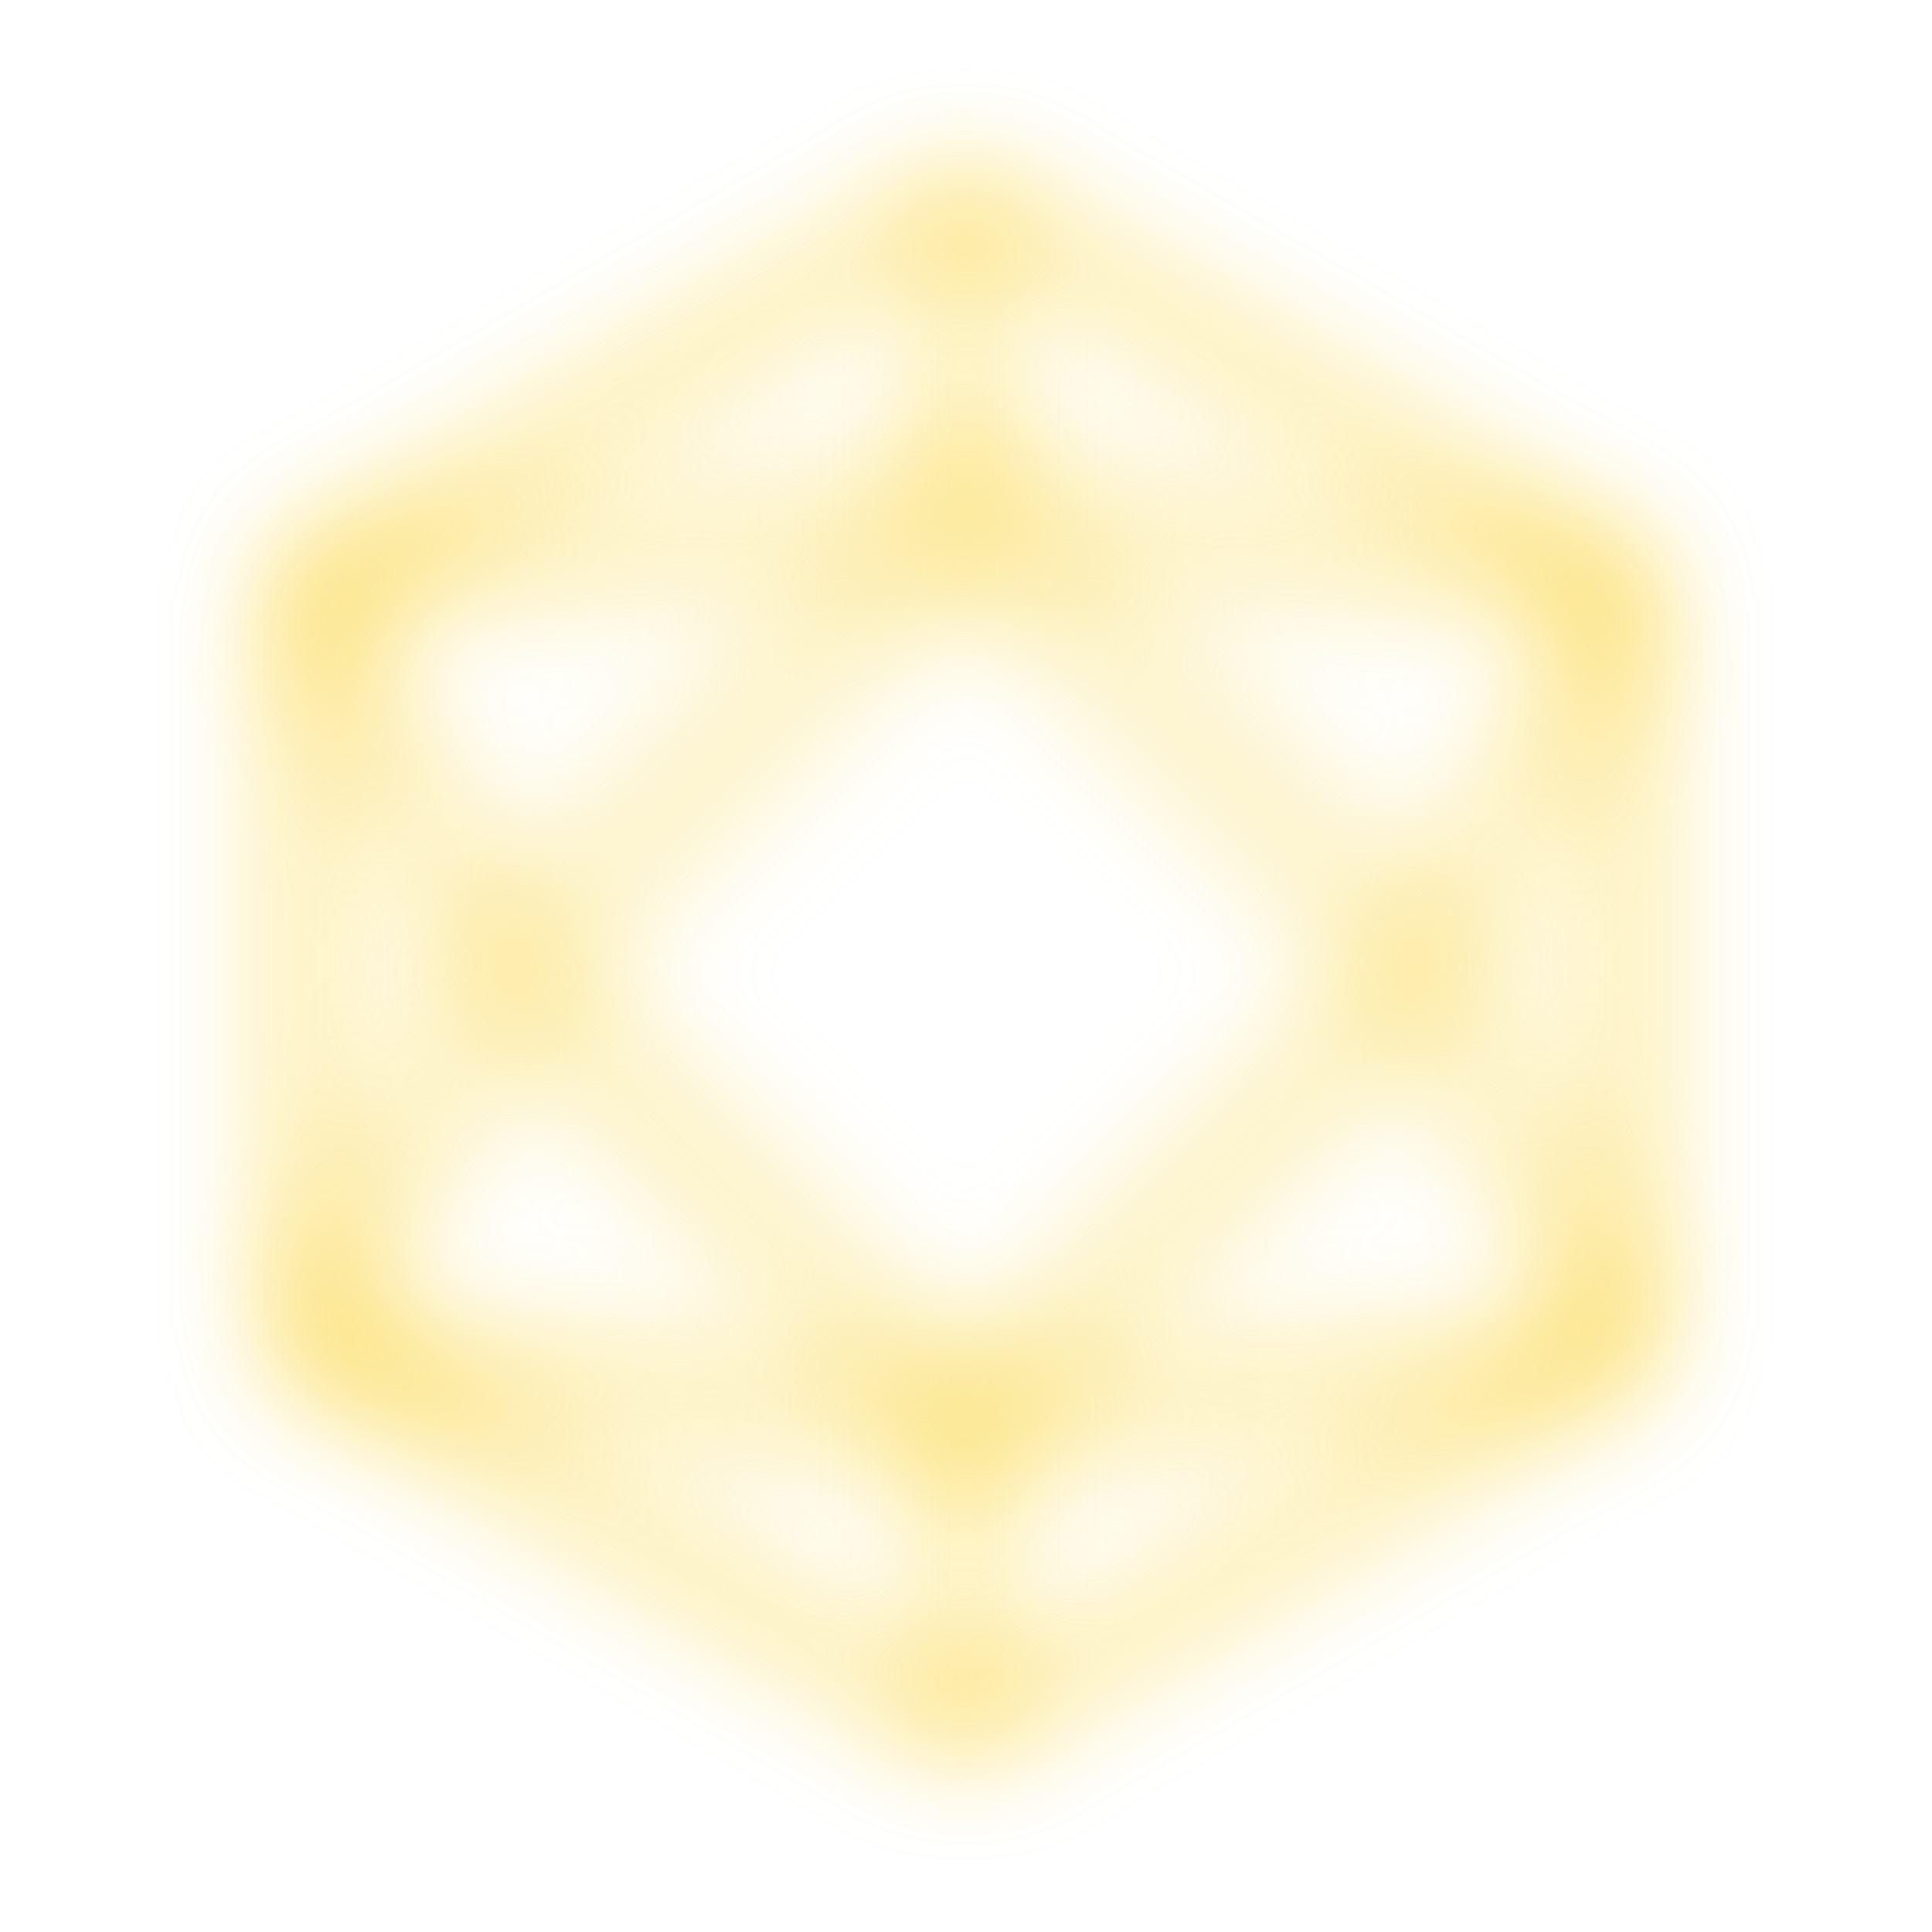
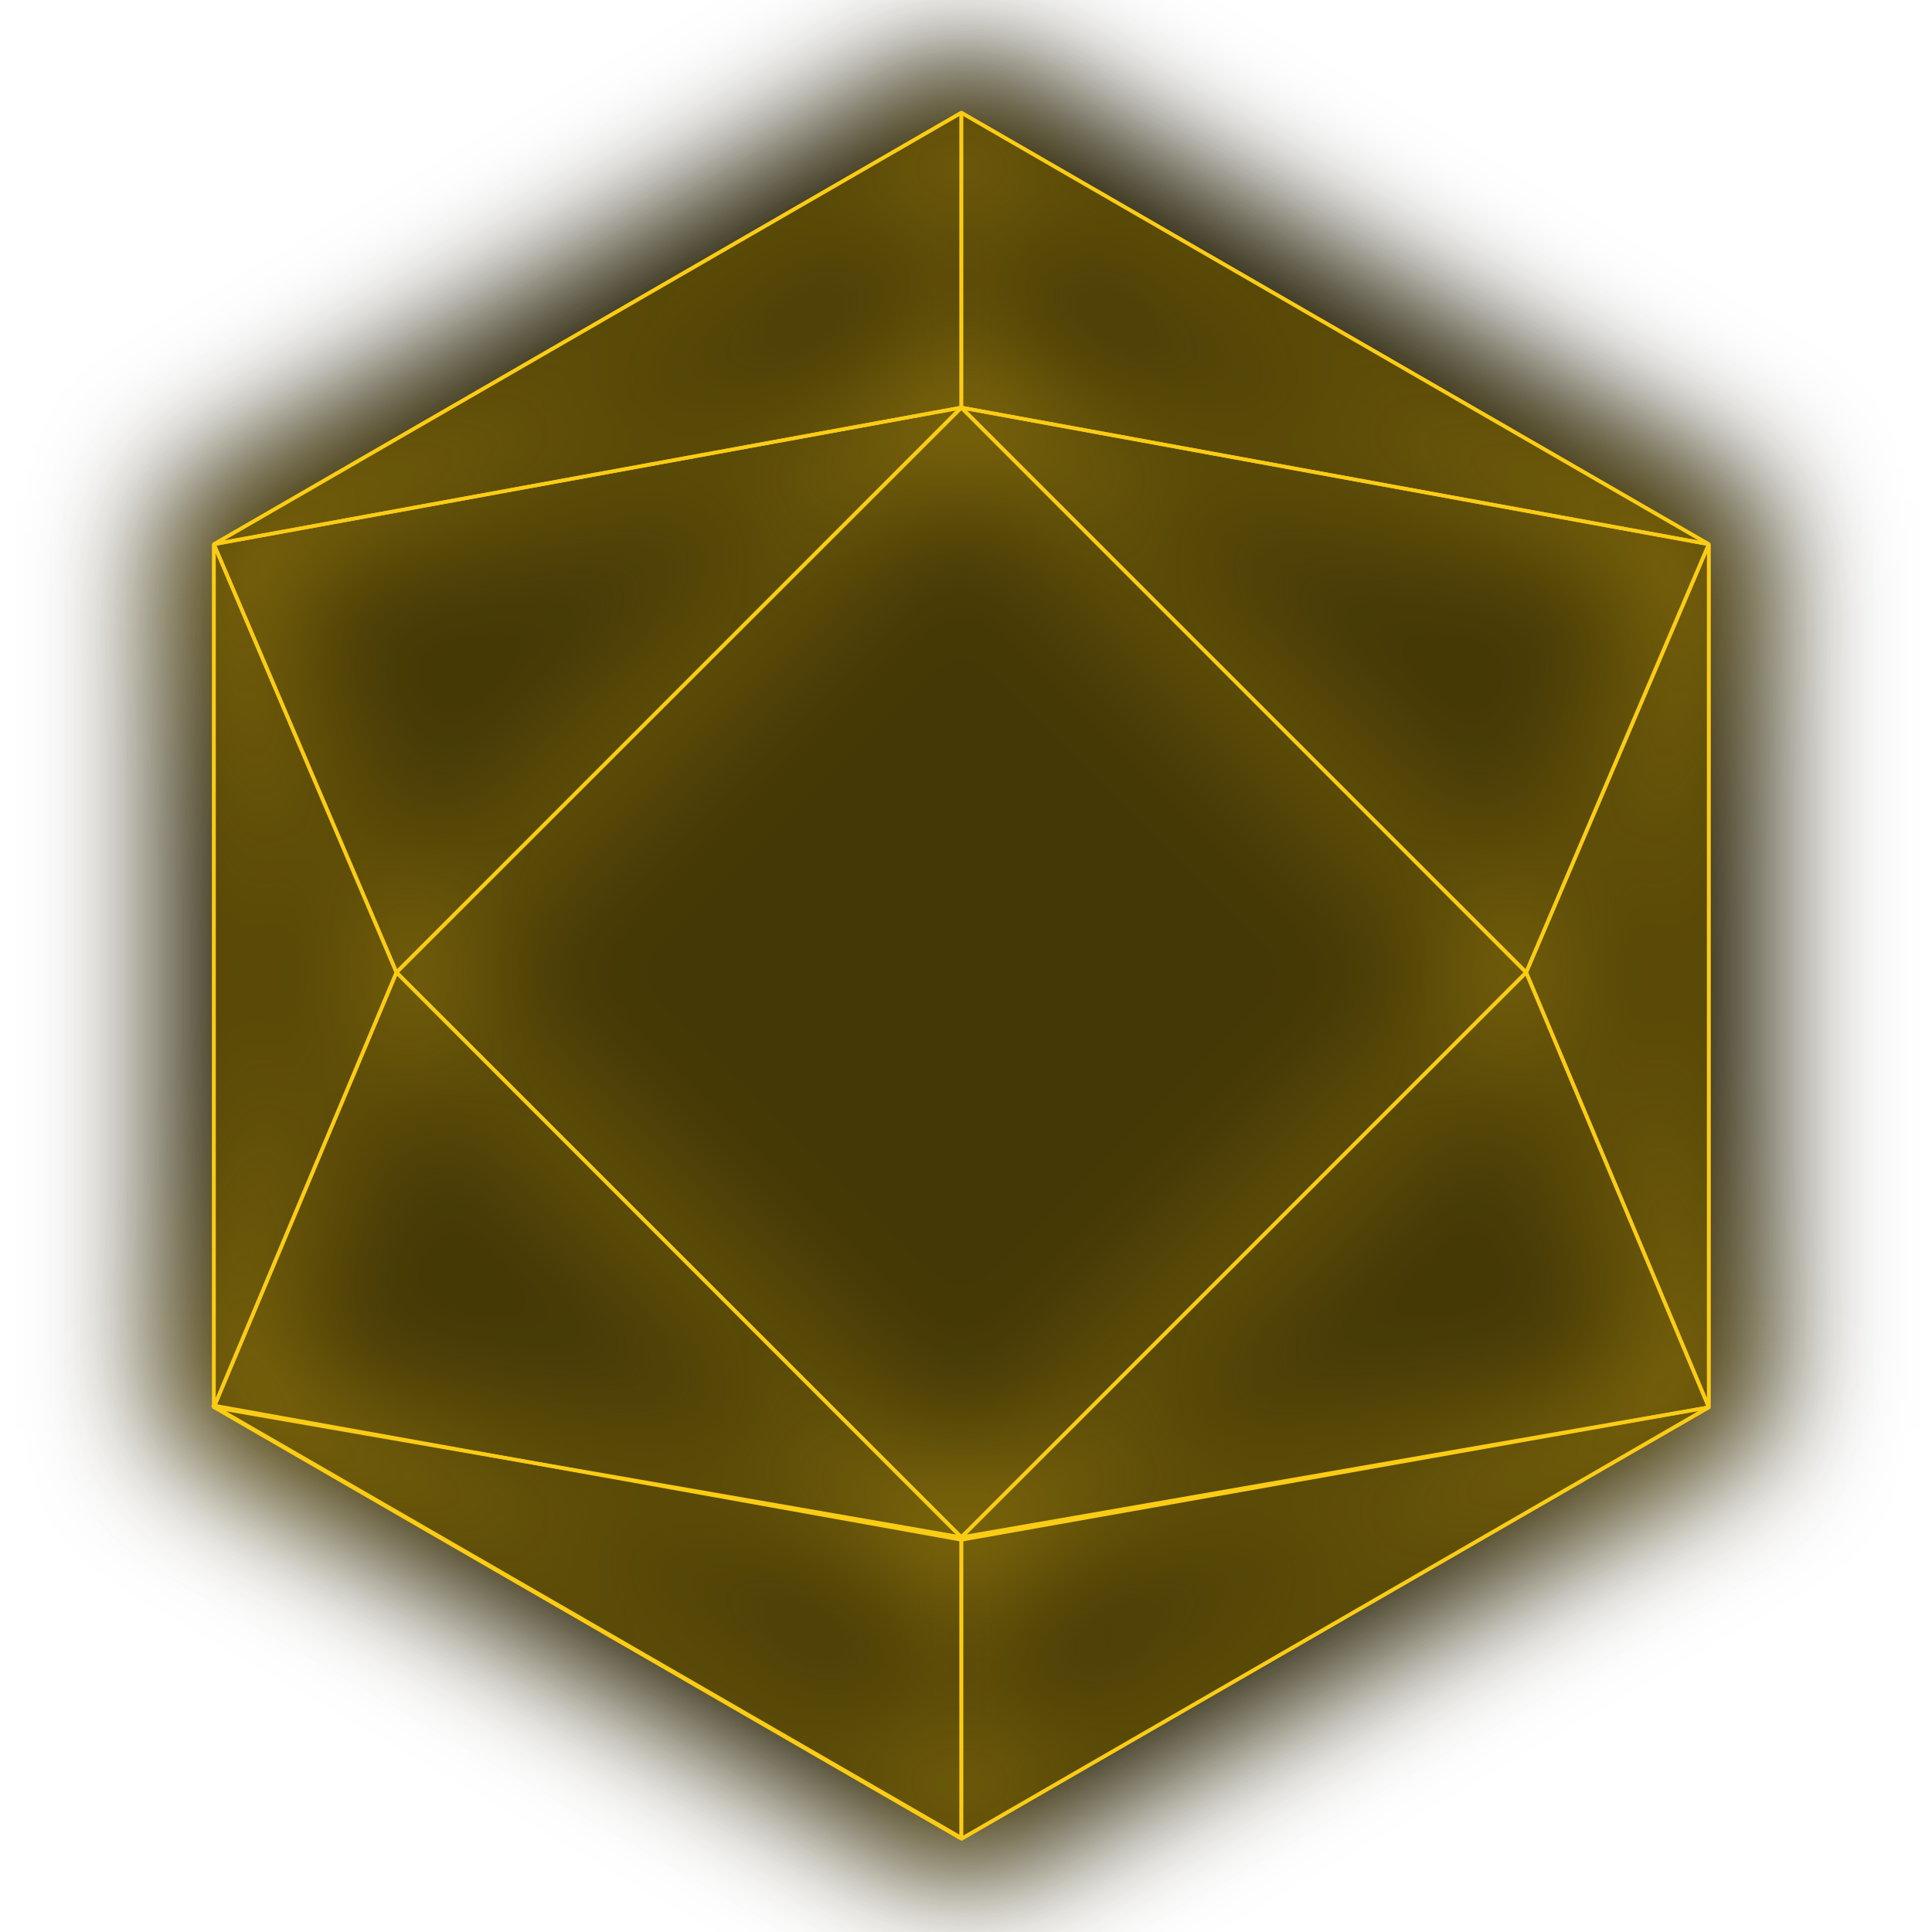
- <svg xmlns="http://www.w3.org/2000/svg" width="600" height="600" viewBox="0 0 158.75 158.75" version="1.1" id="svg1">
+ <svg xmlns="http://www.w3.org/2000/svg" width="630" height="630" viewBox="0 0 140.64 140.64" version="1.1" id="svg1">
  <defs id="defs1">
    <linearGradient id="swatch91">
      <stop style="stop-color:#facc15;stop-opacity:1;" offset="0" id="stop91" />
    </linearGradient>
    <filter style="color-interpolation-filters:sRGB" id="filter121" x="-0.11" y="-0.095" width="1.22" height="1.19">
      <feGaussianBlur stdDeviation="5.654" id="feGaussianBlur121" />
    </filter>
    <filter style="color-interpolation-filters:sRGB" id="filter122" x="-0.109" y="-0.096" width="1.219" height="1.193">
      <feGaussianBlur stdDeviation="4.723" id="feGaussianBlur122" />
    </filter>
+     <filter style="color-interpolation-filters:sRGB" id="filter1" x="-0.086" y="-0.099" width="1.171" height="1.197">
+       <feGaussianBlur stdDeviation="4.421" id="feGaussianBlur1" />
+     </filter>
  </defs>
-   <g id="layer1">
-     <g id="g23" style="display:inline;mix-blend-mode:color-burn;fill:#facc15;fill-opacity:0.15;fill-rule:nonzero" transform="translate(-30.61023,-36.38028)">
+   <g id="layer1" transform="translate(-23.57425,-9.232733)">
+     <circle style="display:none;fill:#000000;fill-opacity:1;stroke:none;stroke-width:1.116;stroke-linejoin:bevel;stroke-opacity:0.149" id="path4" cx="93.555" cy="79.553" r="70.32" />
+     <path style="display:none;fill:#facc15;fill-opacity:0.296;fill-rule:evenodd;stroke:#facc15;stroke-width:0.265;stroke-dasharray:none;stroke-opacity:1" id="path15-1" d="M 73.585,121.909 42.171,67.497 73.585,13.085 l 62.829,-10e-7 31.415,54.412 -31.415,54.412 z" transform="rotate(90,83.32046,94.16182)" />
+     <path style="display:inline;fill:#000000;fill-opacity:1;fill-rule:evenodd;stroke:#000000;stroke-width:0.265;stroke-dasharray:none;stroke-opacity:1" id="path15-1-3" d="M 73.585,121.909 42.171,67.497 73.585,13.085 l 62.829,-10e-7 31.415,54.412 -31.415,54.412 z" transform="rotate(90,92.8941,68.15812)" />
+     <path style="display:inline;fill:#000000;fill-opacity:1;fill-rule:evenodd;stroke:#000000;stroke-width:0.265;stroke-dasharray:none;stroke-opacity:1;filter:url(#filter1)" id="path15-1-2" d="M 73.585,121.909 42.171,67.497 73.585,13.085 l 62.829,-10e-7 31.415,54.412 -31.415,54.412 z" transform="matrix(0,1.065271,-1.065271,0,165.7968,-32.3008)" />
+     <g id="g23-7" transform="matrix(0.8353985,0,0,0.8353985,-2.273335,-14.52002)" style="display:none;mix-blend-mode:normal;fill:#facc15;fill-opacity:0.15;stroke:#facc15;stroke-opacity:0.149">
+       <path style="display:none;fill:#facc15;fill-opacity:0.15;fill-rule:evenodd;stroke:#facc15;stroke-width:0.265;stroke-dasharray:none;stroke-opacity:0.149" id="path15-3" d="M 73.585,121.909 42.171,67.497 73.585,13.085 l 62.829,-10e-7 31.415,54.412 -31.415,54.412 z" transform="rotate(90,83.32046,94.16182)" />
+       <path style="fill:#facc15;fill-opacity:0.15;stroke:#facc15;stroke-width:0.265;stroke-linejoin:bevel;stroke-dasharray:none;stroke-opacity:0.149" d="M 44.739,77.1 109.985,74.48 109.872,39.382 Z" id="path16-2" />
+       <path style="fill:#facc15;fill-opacity:0.15;stroke:#facc15;stroke-width:0.265;stroke-linejoin:bevel;stroke-dasharray:none;stroke-opacity:0.149" d="M 175.005,77.1 109.985,74.48 109.872,39.496 Z" id="path16-6-1" />
+       <path style="fill:#facc15;fill-opacity:0.15;stroke:#facc15;stroke-width:0.265;stroke-linecap:butt;stroke-linejoin:bevel;stroke-dasharray:none;stroke-opacity:0.149" d="m 175.005,152.309 -65.019,4.589 -0.113,32.923 z" id="path16-6-6-6" />
+       <path style="fill:#facc15;fill-opacity:0.15;stroke:#facc15;stroke-width:0.265;stroke-linejoin:bevel;stroke-dasharray:none;stroke-opacity:0.149" d="m 45.415,152.607 64.57,4.291 -0.113,32.923 z" id="path16-6-6-2-0" />
+       <path style="fill:#facc15;fill-opacity:0.15;stroke:#facc15;stroke-width:0.265;stroke-linejoin:bevel;stroke-dasharray:none;stroke-opacity:0.149" d="M 44.739,77.1 68.867,115.598 44.739,152.309 Z" id="path19-8" />
+       <path style="fill:#facc15;fill-opacity:0.15;stroke:#facc15;stroke-width:0.265;stroke-linejoin:bevel;stroke-dasharray:none;stroke-opacity:0.149" d="m 175.005,77.1 -23.901,38.498 23.901,36.711 z" id="path19-1-2" />
+       <rect style="fill:#facc15;fill-opacity:0.15;stroke:#facc15;stroke-width:0.266;stroke-linejoin:bevel;stroke-dasharray:none;stroke-opacity:0.149" id="rect19-4" width="58.15" height="58.15" x="130.436" y="-25.106" transform="rotate(45)" />
+       <path style="fill:#facc15;fill-opacity:0.15;stroke:#facc15;stroke-width:0.265;stroke-linecap:butt;stroke-linejoin:bevel;stroke-dasharray:none;stroke-opacity:0.149" d="M 44.739,77.1 109.985,74.48 68.867,115.598 Z" id="path20-5" />
+       <path style="fill:#facc15;fill-opacity:0.15;stroke:#facc15;stroke-width:0.265;stroke-linecap:butt;stroke-linejoin:bevel;stroke-dasharray:none;stroke-opacity:0.149" d="m 44.739,152.309 65.246,4.407 -41.118,-41.118 z" id="path21-3" />
+       <path style="fill:#facc15;fill-opacity:0.15;stroke:#facc15;stroke-width:0.265;stroke-linecap:butt;stroke-linejoin:bevel;stroke-dasharray:none;stroke-opacity:0.149" d="m 151.103,115.598 23.901,36.711 -65.019,4.407 z" id="path22-4" />
+       <path style="fill:#facc15;fill-opacity:0.15;stroke:#facc15;stroke-width:0.265;stroke-linecap:butt;stroke-linejoin:bevel;stroke-dasharray:none;stroke-opacity:0.149" d="m 109.985,74.48 65.019,2.621 -23.901,38.498 z" id="path23-9" />
+     </g>
+     <g id="g23-7-2" transform="matrix(0.8353985,0,0,0.8353985,-2.273333,-14.52035)" style="display:none;opacity:1;mix-blend-mode:normal;fill:none;fill-opacity:0.15;stroke:#facc15;stroke-width:1.584;stroke-dasharray:none;stroke-opacity:1;filter:url(#filter121)">
+       <path style="display:none;fill:none;fill-opacity:0.15;fill-rule:evenodd;stroke:#facc15;stroke-width:1.584;stroke-dasharray:none;stroke-opacity:1" id="path15-3-1" d="M 73.585,121.909 42.171,67.497 73.585,13.085 l 62.829,-10e-7 31.415,54.412 -31.415,54.412 z" transform="rotate(90,83.32046,94.16182)" />
+       <path style="fill:none;fill-opacity:0.15;stroke:#facc15;stroke-width:1.584;stroke-linejoin:bevel;stroke-dasharray:none;stroke-opacity:1" d="M 44.739,77.1 109.985,74.48 109.872,39.382 Z" id="path16-2-7" />
+       <path style="fill:none;fill-opacity:0.15;stroke:#facc15;stroke-width:1.584;stroke-linejoin:bevel;stroke-dasharray:none;stroke-opacity:1" d="M 175.005,77.1 109.985,74.48 109.872,39.496 Z" id="path16-6-1-1" />
+       <path style="fill:none;fill-opacity:0.15;stroke:#facc15;stroke-width:1.584;stroke-linecap:butt;stroke-linejoin:bevel;stroke-dasharray:none;stroke-opacity:1" d="m 175.005,152.309 -65.019,4.589 -0.113,32.923 z" id="path16-6-6-6-7" />
+       <path style="fill:none;fill-opacity:0.15;stroke:#facc15;stroke-width:1.584;stroke-linejoin:bevel;stroke-dasharray:none;stroke-opacity:1" d="m 45.415,152.607 64.57,4.291 -0.113,32.923 z" id="path16-6-6-2-0-7" />
+       <path style="fill:none;fill-opacity:0.15;stroke:#facc15;stroke-width:1.584;stroke-linejoin:bevel;stroke-dasharray:none;stroke-opacity:1" d="M 44.739,77.1 68.867,115.598 44.739,152.309 Z" id="path19-8-1" />
+       <path style="fill:none;fill-opacity:0.15;stroke:#facc15;stroke-width:1.584;stroke-linejoin:bevel;stroke-dasharray:none;stroke-opacity:1" d="m 175.005,77.1 -23.901,38.498 23.901,36.711 z" id="path19-1-2-4" />
+       <rect style="fill:none;fill-opacity:0.15;stroke:#facc15;stroke-width:1.584;stroke-linejoin:bevel;stroke-dasharray:none;stroke-opacity:1" id="rect19-4-8" width="58.15" height="58.15" x="130.436" y="-25.106" transform="rotate(45)" />
+       <path style="fill:none;fill-opacity:0.15;stroke:#facc15;stroke-width:1.584;stroke-linecap:butt;stroke-linejoin:bevel;stroke-dasharray:none;stroke-opacity:1" d="M 44.739,77.1 109.985,74.48 68.867,115.598 Z" id="path20-5-5" />
+       <path style="fill:none;fill-opacity:0.15;stroke:#facc15;stroke-width:1.584;stroke-linecap:butt;stroke-linejoin:bevel;stroke-dasharray:none;stroke-opacity:1" d="m 44.739,152.309 65.246,4.407 -41.118,-41.118 z" id="path21-3-2" />
+       <path style="fill:none;fill-opacity:0.15;stroke:#facc15;stroke-width:1.584;stroke-linecap:butt;stroke-linejoin:bevel;stroke-dasharray:none;stroke-opacity:1" d="m 151.103,115.598 23.901,36.711 -65.019,4.407 z" id="path22-4-0" />
+       <path style="fill:none;fill-opacity:0.15;stroke:#facc15;stroke-width:1.584;stroke-linecap:butt;stroke-linejoin:bevel;stroke-dasharray:none;stroke-opacity:1" d="m 109.985,74.48 65.019,2.621 -23.901,38.498 z" id="path23-9-6" />
+     </g>
+     <g id="g23" style="display:inline;mix-blend-mode:normal;fill:#facc15;fill-opacity:0.15;fill-rule:nonzero" transform="translate(-16.43006,-35.57733)">
      <path style="fill:#facc15;fill-opacity:0.15;fill-rule:nonzero;stroke:#facc15;stroke-width:0.265;stroke-dasharray:none;stroke-opacity:1" id="path15" d="M 73.585,121.909 42.171,67.497 73.585,13.085 l 62.829,-10e-7 31.415,54.412 -31.415,54.412 z" transform="rotate(90,83.32046,94.16182)" />
      <path style="fill:#facc15;fill-opacity:0.15;fill-rule:nonzero;stroke:#facc15;stroke-width:0.265;stroke-linejoin:bevel;stroke-dasharray:none;stroke-opacity:1" d="M 55.573,84.427 109.985,74.48 V 53.012 Z" id="path16" />
      <path style="fill:#facc15;fill-opacity:0.15;fill-rule:nonzero;stroke:#facc15;stroke-width:0.265;stroke-linejoin:bevel;stroke-dasharray:none;stroke-opacity:1" d="M 164.397,84.427 109.985,74.48 V 53.012 Z" id="path16-6" />
      <path style="fill:#facc15;fill-opacity:0.15;fill-rule:nonzero;stroke:#facc15;stroke-width:0.265;stroke-linecap:butt;stroke-linejoin:bevel;stroke-dasharray:none;stroke-opacity:1" d="m 164.397,147.256 -54.412,9.642 v 21.773 z" id="path16-6-6" />
      <path style="fill:#facc15;fill-opacity:0.15;fill-rule:nonzero;stroke:#facc15;stroke-width:0.265;stroke-linejoin:bevel;stroke-dasharray:none;stroke-opacity:1" d="m 55.451,147.108 54.534,9.79 v 21.696 z" id="path16-6-6-2" />
      <path style="fill:#facc15;fill-opacity:0.15;fill-rule:nonzero;stroke:#facc15;stroke-width:0.265;stroke-linejoin:bevel;stroke-dasharray:none;stroke-opacity:1" d="M 55.573,84.427 68.867,115.598 55.573,147.256 Z" id="path19" />
      <path style="fill:#facc15;fill-opacity:0.15;fill-rule:nonzero;stroke:#facc15;stroke-width:0.265;stroke-linejoin:bevel;stroke-dasharray:none;stroke-opacity:1" d="m 164.397,84.427 -13.294,31.171 13.294,31.658 z" id="path19-1" />
      <rect style="fill:#facc15;fill-opacity:0.15;fill-rule:nonzero;stroke:#facc15;stroke-width:0.266;stroke-linejoin:bevel;stroke-dasharray:none;stroke-opacity:1" id="rect19" width="58.15" height="58.15" x="130.436" y="-25.106" transform="rotate(45)" />
      <path style="fill:#facc15;fill-opacity:0.15;fill-rule:nonzero;stroke:#facc15;stroke-width:0.265;stroke-linecap:butt;stroke-linejoin:bevel;stroke-dasharray:none;stroke-opacity:1" d="M 55.573,84.427 109.985,74.48 68.867,115.598 Z" id="path20" />
      <path style="fill:#facc15;fill-opacity:0.15;fill-rule:nonzero;stroke:#facc15;stroke-width:0.265;stroke-linecap:butt;stroke-linejoin:bevel;stroke-dasharray:none;stroke-opacity:1" d="m 55.573,147.256 54.412,9.46 -41.118,-41.118 z" id="path21" />
      <path style="fill:#facc15;fill-opacity:0.15;fill-rule:nonzero;stroke:#facc15;stroke-width:0.265;stroke-linecap:butt;stroke-linejoin:bevel;stroke-dasharray:none;stroke-opacity:1" d="m 151.103,115.598 13.294,31.658 -54.412,9.46 z" id="path22" />
      <path style="fill:#facc15;fill-opacity:0.15;fill-rule:nonzero;stroke:#facc15;stroke-width:0.265;stroke-linecap:butt;stroke-linejoin:bevel;stroke-dasharray:none;stroke-opacity:1" d="m 109.985,74.48 54.412,9.947 -13.294,31.171 z" id="path23" />
    </g>
-     <path style="display:none;fill:#facc15;fill-opacity:0.296;fill-rule:evenodd;stroke:#facc15;stroke-width:0.265;stroke-dasharray:none;stroke-opacity:1" id="path15-1" d="M 73.585,121.909 42.171,67.497 73.585,13.085 l 62.829,-10e-7 31.415,54.412 -31.415,54.412 z" transform="rotate(90,83.32046,94.16182)" />
-     <g id="g23-7" transform="matrix(0.8353985,0,0,0.8353985,-12.41181,-16.36289)" style="display:inline;mix-blend-mode:color-burn;fill:#facc15;fill-opacity:0.15;stroke:#facc15;stroke-opacity:0.149">
-       <path style="display:none;fill:#facc15;fill-opacity:0.15;fill-rule:evenodd;stroke:#facc15;stroke-width:0.265;stroke-dasharray:none;stroke-opacity:0.149" id="path15-3" d="M 73.585,121.909 42.171,67.497 73.585,13.085 l 62.829,-10e-7 31.415,54.412 -31.415,54.412 z" transform="rotate(90,83.32046,94.16182)" />
-       <path style="fill:#facc15;fill-opacity:0.15;stroke:#facc15;stroke-width:0.265;stroke-linejoin:bevel;stroke-dasharray:none;stroke-opacity:0.149" d="M 44.739,77.1 109.985,74.48 109.872,39.382 Z" id="path16-2" />
-       <path style="fill:#facc15;fill-opacity:0.15;stroke:#facc15;stroke-width:0.265;stroke-linejoin:bevel;stroke-dasharray:none;stroke-opacity:0.149" d="M 175.005,77.1 109.985,74.48 109.872,39.496 Z" id="path16-6-1" />
-       <path style="fill:#facc15;fill-opacity:0.15;stroke:#facc15;stroke-width:0.265;stroke-linecap:butt;stroke-linejoin:bevel;stroke-dasharray:none;stroke-opacity:0.149" d="m 175.005,152.309 -65.019,4.589 -0.113,32.923 z" id="path16-6-6-6" />
-       <path style="fill:#facc15;fill-opacity:0.15;stroke:#facc15;stroke-width:0.265;stroke-linejoin:bevel;stroke-dasharray:none;stroke-opacity:0.149" d="m 45.415,152.607 64.57,4.291 -0.113,32.923 z" id="path16-6-6-2-0" />
-       <path style="fill:#facc15;fill-opacity:0.15;stroke:#facc15;stroke-width:0.265;stroke-linejoin:bevel;stroke-dasharray:none;stroke-opacity:0.149" d="M 44.739,77.1 68.867,115.598 44.739,152.309 Z" id="path19-8" />
-       <path style="fill:#facc15;fill-opacity:0.15;stroke:#facc15;stroke-width:0.265;stroke-linejoin:bevel;stroke-dasharray:none;stroke-opacity:0.149" d="m 175.005,77.1 -23.901,38.498 23.901,36.711 z" id="path19-1-2" />
-       <rect style="fill:#facc15;fill-opacity:0.15;stroke:#facc15;stroke-width:0.266;stroke-linejoin:bevel;stroke-dasharray:none;stroke-opacity:0.149" id="rect19-4" width="58.15" height="58.15" x="130.436" y="-25.106" transform="rotate(45)" />
-       <path style="fill:#facc15;fill-opacity:0.15;stroke:#facc15;stroke-width:0.265;stroke-linecap:butt;stroke-linejoin:bevel;stroke-dasharray:none;stroke-opacity:0.149" d="M 44.739,77.1 109.985,74.48 68.867,115.598 Z" id="path20-5" />
-       <path style="fill:#facc15;fill-opacity:0.15;stroke:#facc15;stroke-width:0.265;stroke-linecap:butt;stroke-linejoin:bevel;stroke-dasharray:none;stroke-opacity:0.149" d="m 44.739,152.309 65.246,4.407 -41.118,-41.118 z" id="path21-3" />
-       <path style="fill:#facc15;fill-opacity:0.15;stroke:#facc15;stroke-width:0.265;stroke-linecap:butt;stroke-linejoin:bevel;stroke-dasharray:none;stroke-opacity:0.149" d="m 151.103,115.598 23.901,36.711 -65.019,4.407 z" id="path22-4" />
-       <path style="fill:#facc15;fill-opacity:0.15;stroke:#facc15;stroke-width:0.265;stroke-linecap:butt;stroke-linejoin:bevel;stroke-dasharray:none;stroke-opacity:0.149" d="m 109.985,74.48 65.019,2.621 -23.901,38.498 z" id="path23-9" />
-     </g>
-     <g id="g23-3" style="display:inline;opacity:1;mix-blend-mode:normal;fill:none;fill-opacity:0.15;fill-rule:nonzero;stroke:#facc15;stroke-width:1.323;stroke-dasharray:none;stroke-opacity:1;filter:url(#filter122)" transform="translate(-30.70491,-36.59689)">
+     <g id="g23-3" style="display:inline;opacity:1;mix-blend-mode:normal;fill:none;fill-opacity:0.15;fill-rule:nonzero;stroke:#facc15;stroke-width:1.323;stroke-dasharray:none;stroke-opacity:1;filter:url(#filter122)" transform="translate(-16.43006,-35.57733)">
      <path style="fill:none;fill-opacity:0.15;fill-rule:nonzero;stroke:#facc15;stroke-width:1.323;stroke-dasharray:none;stroke-opacity:1" id="path15-8" d="M 73.585,121.909 42.171,67.497 73.585,13.085 l 62.829,-10e-7 31.415,54.412 -31.415,54.412 z" transform="rotate(90,83.32046,94.16182)" />
      <path style="fill:none;fill-opacity:0.15;fill-rule:nonzero;stroke:#facc15;stroke-width:1.323;stroke-linejoin:bevel;stroke-dasharray:none;stroke-opacity:1" d="M 55.573,84.427 109.985,74.48 V 53.012 Z" id="path16-9" />
      <path style="fill:none;fill-opacity:0.15;fill-rule:nonzero;stroke:#facc15;stroke-width:1.323;stroke-linejoin:bevel;stroke-dasharray:none;stroke-opacity:1" d="M 164.397,84.427 109.985,74.48 V 53.012 Z" id="path16-6-7" />
      <path style="fill:none;fill-opacity:0.15;fill-rule:nonzero;stroke:#facc15;stroke-width:1.323;stroke-linecap:butt;stroke-linejoin:bevel;stroke-dasharray:none;stroke-opacity:1" d="m 164.397,147.256 -54.412,9.642 v 21.773 z" id="path16-6-6-8" />
      <path style="fill:none;fill-opacity:0.15;fill-rule:nonzero;stroke:#facc15;stroke-width:1.323;stroke-linejoin:bevel;stroke-dasharray:none;stroke-opacity:1" d="m 55.451,147.108 54.534,9.79 v 21.696 z" id="path16-6-6-2-1" />
      <path style="fill:none;fill-opacity:0.15;fill-rule:nonzero;stroke:#facc15;stroke-width:1.323;stroke-linejoin:bevel;stroke-dasharray:none;stroke-opacity:1" d="M 55.573,84.427 68.867,115.598 55.573,147.256 Z" id="path19-2" />
      <path style="fill:none;fill-opacity:0.15;fill-rule:nonzero;stroke:#facc15;stroke-width:1.323;stroke-linejoin:bevel;stroke-dasharray:none;stroke-opacity:1" d="m 164.397,84.427 -13.294,31.171 13.294,31.658 z" id="path19-1-7" />
      <rect style="fill:none;fill-opacity:0.15;fill-rule:nonzero;stroke:#facc15;stroke-width:1.323;stroke-linejoin:bevel;stroke-dasharray:none;stroke-opacity:1" id="rect19-5" width="58.15" height="58.15" x="130.436" y="-25.106" transform="rotate(45)" />
      <path style="fill:none;fill-opacity:0.15;fill-rule:nonzero;stroke:#facc15;stroke-width:1.323;stroke-linecap:butt;stroke-linejoin:bevel;stroke-dasharray:none;stroke-opacity:1" d="M 55.573,84.427 109.985,74.48 68.867,115.598 Z" id="path20-1" />
      <path style="fill:none;fill-opacity:0.15;fill-rule:nonzero;stroke:#facc15;stroke-width:1.323;stroke-linecap:butt;stroke-linejoin:bevel;stroke-dasharray:none;stroke-opacity:1" d="m 55.573,147.256 54.412,9.46 -41.118,-41.118 z" id="path21-0" />
      <path style="fill:none;fill-opacity:0.15;fill-rule:nonzero;stroke:#facc15;stroke-width:1.323;stroke-linecap:butt;stroke-linejoin:bevel;stroke-dasharray:none;stroke-opacity:1" d="m 151.103,115.598 13.294,31.658 -54.412,9.46 z" id="path22-9" />
      <path style="fill:none;fill-opacity:0.15;fill-rule:nonzero;stroke:#facc15;stroke-width:1.323;stroke-linecap:butt;stroke-linejoin:bevel;stroke-dasharray:none;stroke-opacity:1" d="m 109.985,74.48 54.412,9.947 -13.294,31.171 z" id="path23-98" />
    </g>
-     <g id="g23-7-2" transform="matrix(0.8353985,0,0,0.8353985,-12.50649,-16.5795)" style="display:inline;opacity:1;mix-blend-mode:normal;fill:none;fill-opacity:0.15;stroke:#facc15;stroke-width:1.584;stroke-dasharray:none;stroke-opacity:1;filter:url(#filter121)">
-       <path style="display:none;fill:none;fill-opacity:0.15;fill-rule:evenodd;stroke:#facc15;stroke-width:1.584;stroke-dasharray:none;stroke-opacity:1" id="path15-3-1" d="M 73.585,121.909 42.171,67.497 73.585,13.085 l 62.829,-10e-7 31.415,54.412 -31.415,54.412 z" transform="rotate(90,83.32046,94.16182)" />
-       <path style="fill:none;fill-opacity:0.15;stroke:#facc15;stroke-width:1.584;stroke-linejoin:bevel;stroke-dasharray:none;stroke-opacity:1" d="M 44.739,77.1 109.985,74.48 109.872,39.382 Z" id="path16-2-7" />
-       <path style="fill:none;fill-opacity:0.15;stroke:#facc15;stroke-width:1.584;stroke-linejoin:bevel;stroke-dasharray:none;stroke-opacity:1" d="M 175.005,77.1 109.985,74.48 109.872,39.496 Z" id="path16-6-1-1" />
-       <path style="fill:none;fill-opacity:0.15;stroke:#facc15;stroke-width:1.584;stroke-linecap:butt;stroke-linejoin:bevel;stroke-dasharray:none;stroke-opacity:1" d="m 175.005,152.309 -65.019,4.589 -0.113,32.923 z" id="path16-6-6-6-7" />
-       <path style="fill:none;fill-opacity:0.15;stroke:#facc15;stroke-width:1.584;stroke-linejoin:bevel;stroke-dasharray:none;stroke-opacity:1" d="m 45.415,152.607 64.57,4.291 -0.113,32.923 z" id="path16-6-6-2-0-7" />
-       <path style="fill:none;fill-opacity:0.15;stroke:#facc15;stroke-width:1.584;stroke-linejoin:bevel;stroke-dasharray:none;stroke-opacity:1" d="M 44.739,77.1 68.867,115.598 44.739,152.309 Z" id="path19-8-1" />
-       <path style="fill:none;fill-opacity:0.15;stroke:#facc15;stroke-width:1.584;stroke-linejoin:bevel;stroke-dasharray:none;stroke-opacity:1" d="m 175.005,77.1 -23.901,38.498 23.901,36.711 z" id="path19-1-2-4" />
-       <rect style="fill:none;fill-opacity:0.15;stroke:#facc15;stroke-width:1.584;stroke-linejoin:bevel;stroke-dasharray:none;stroke-opacity:1" id="rect19-4-8" width="58.15" height="58.15" x="130.436" y="-25.106" transform="rotate(45)" />
-       <path style="fill:none;fill-opacity:0.15;stroke:#facc15;stroke-width:1.584;stroke-linecap:butt;stroke-linejoin:bevel;stroke-dasharray:none;stroke-opacity:1" d="M 44.739,77.1 109.985,74.48 68.867,115.598 Z" id="path20-5-5" />
-       <path style="fill:none;fill-opacity:0.15;stroke:#facc15;stroke-width:1.584;stroke-linecap:butt;stroke-linejoin:bevel;stroke-dasharray:none;stroke-opacity:1" d="m 44.739,152.309 65.246,4.407 -41.118,-41.118 z" id="path21-3-2" />
-       <path style="fill:none;fill-opacity:0.15;stroke:#facc15;stroke-width:1.584;stroke-linecap:butt;stroke-linejoin:bevel;stroke-dasharray:none;stroke-opacity:1" d="m 151.103,115.598 23.901,36.711 -65.019,4.407 z" id="path22-4-0" />
-       <path style="fill:none;fill-opacity:0.15;stroke:#facc15;stroke-width:1.584;stroke-linecap:butt;stroke-linejoin:bevel;stroke-dasharray:none;stroke-opacity:1" d="m 109.985,74.48 65.019,2.621 -23.901,38.498 z" id="path23-9-6" />
-     </g>
  </g>
</svg>
